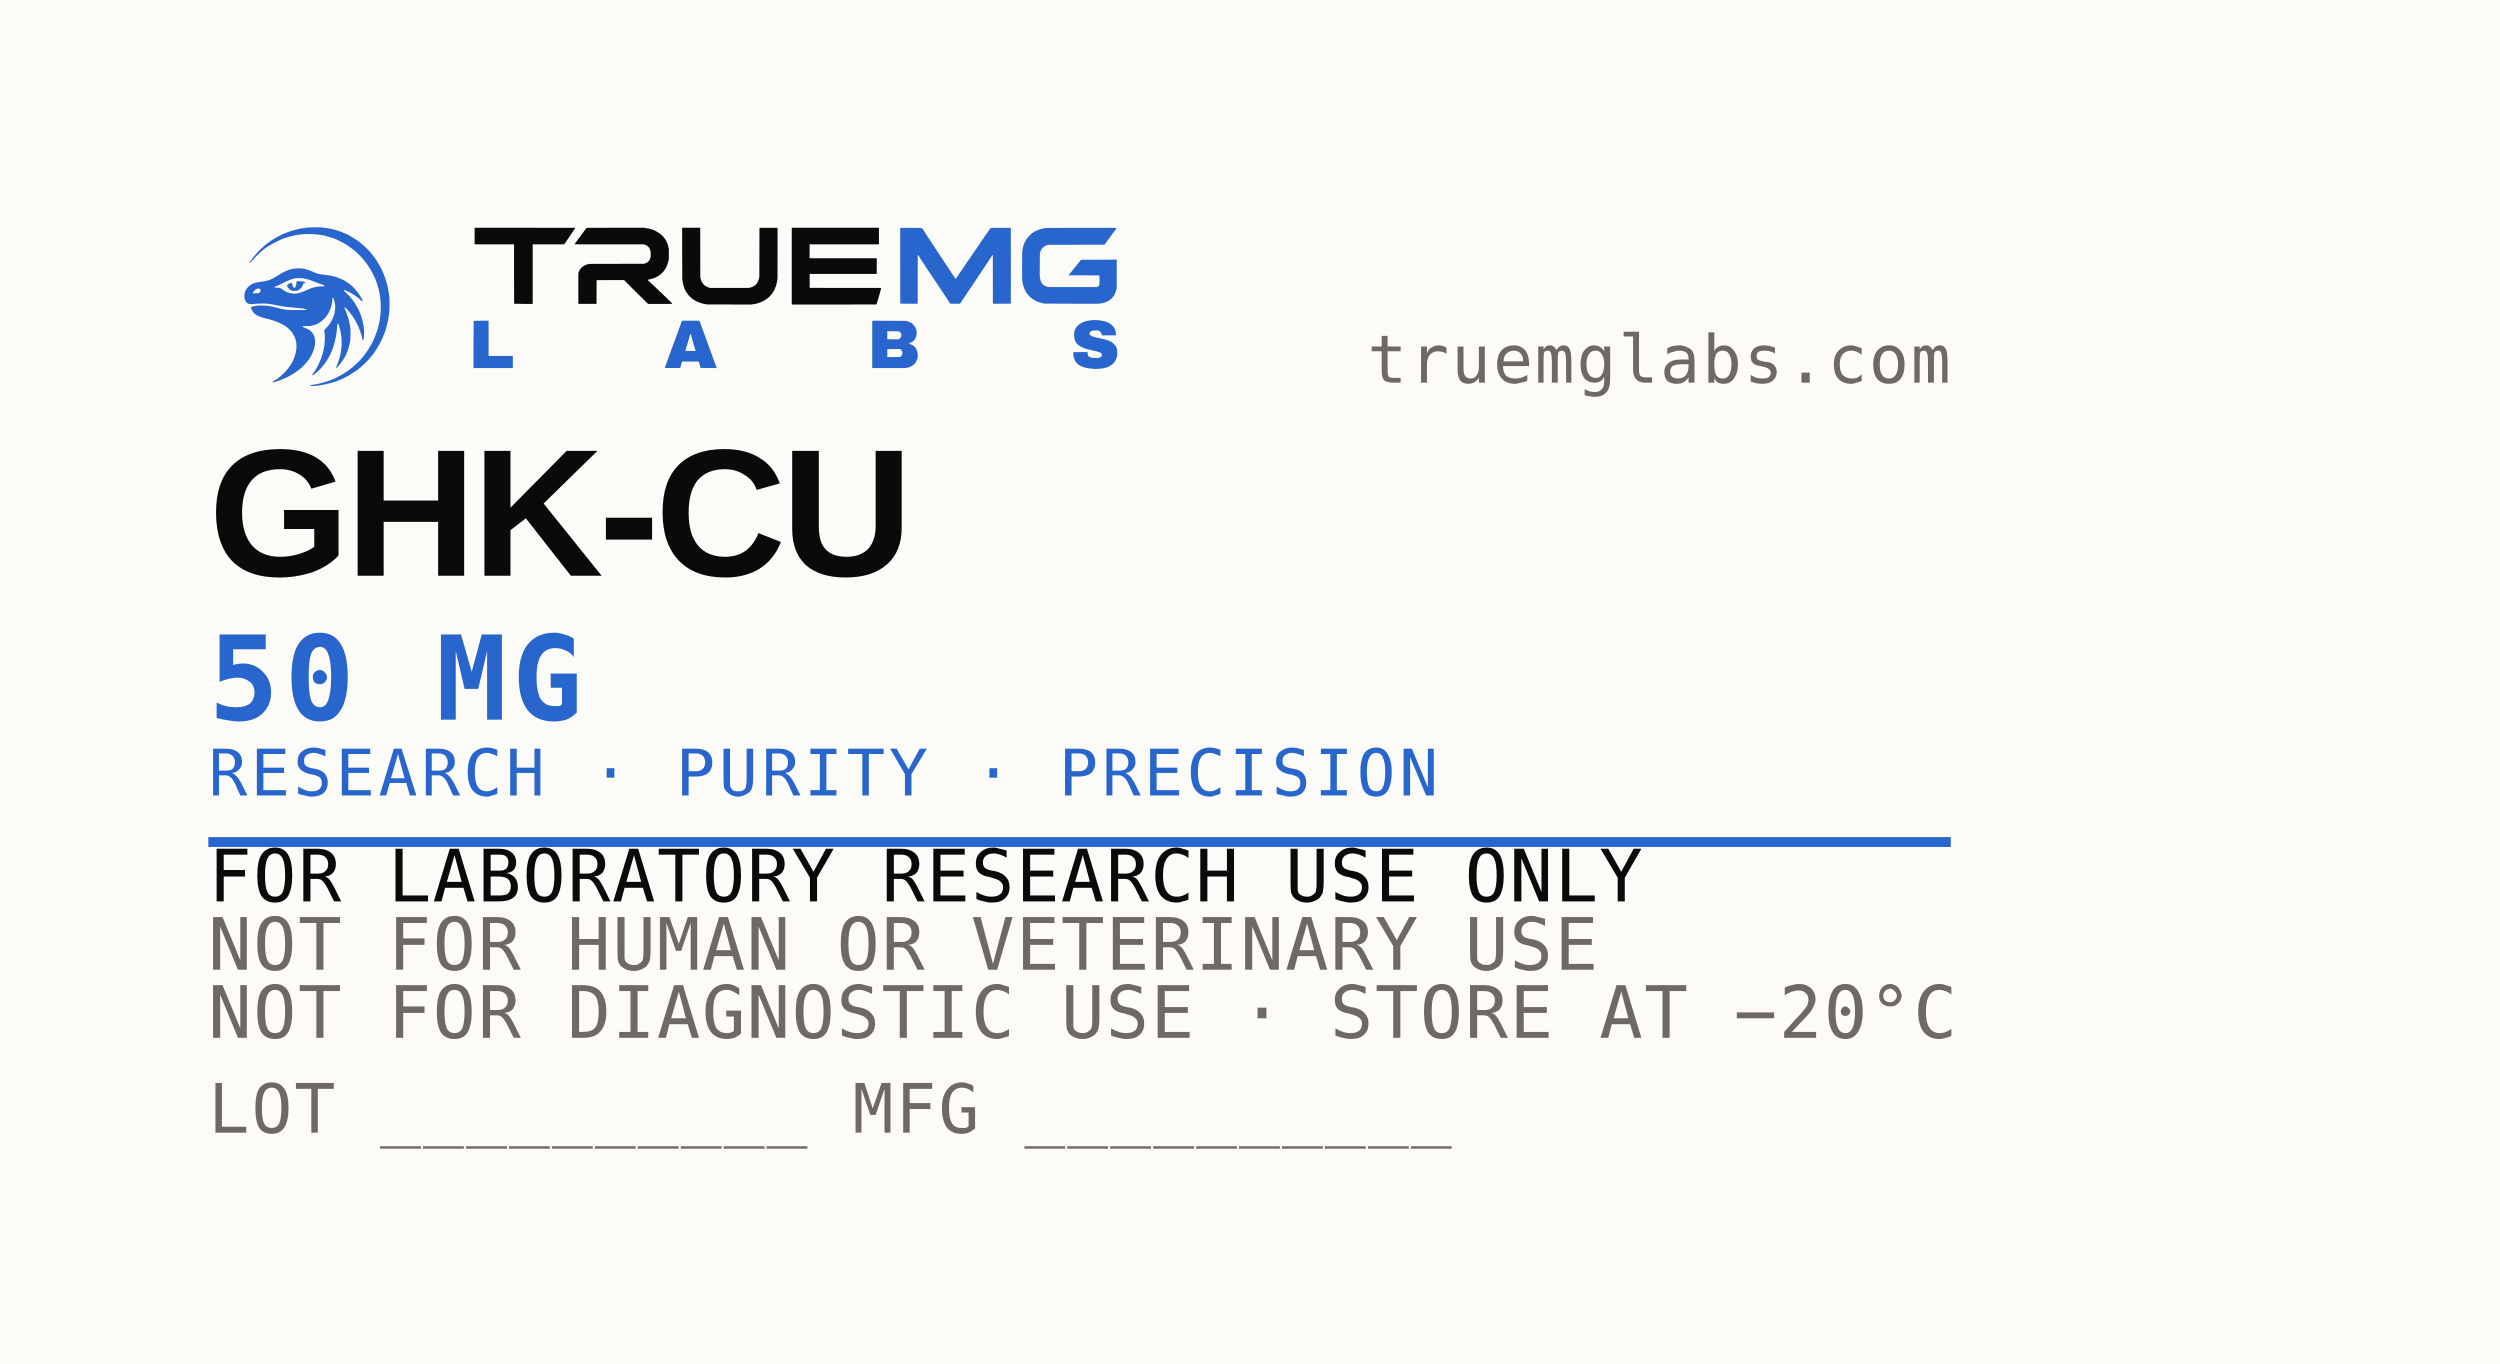
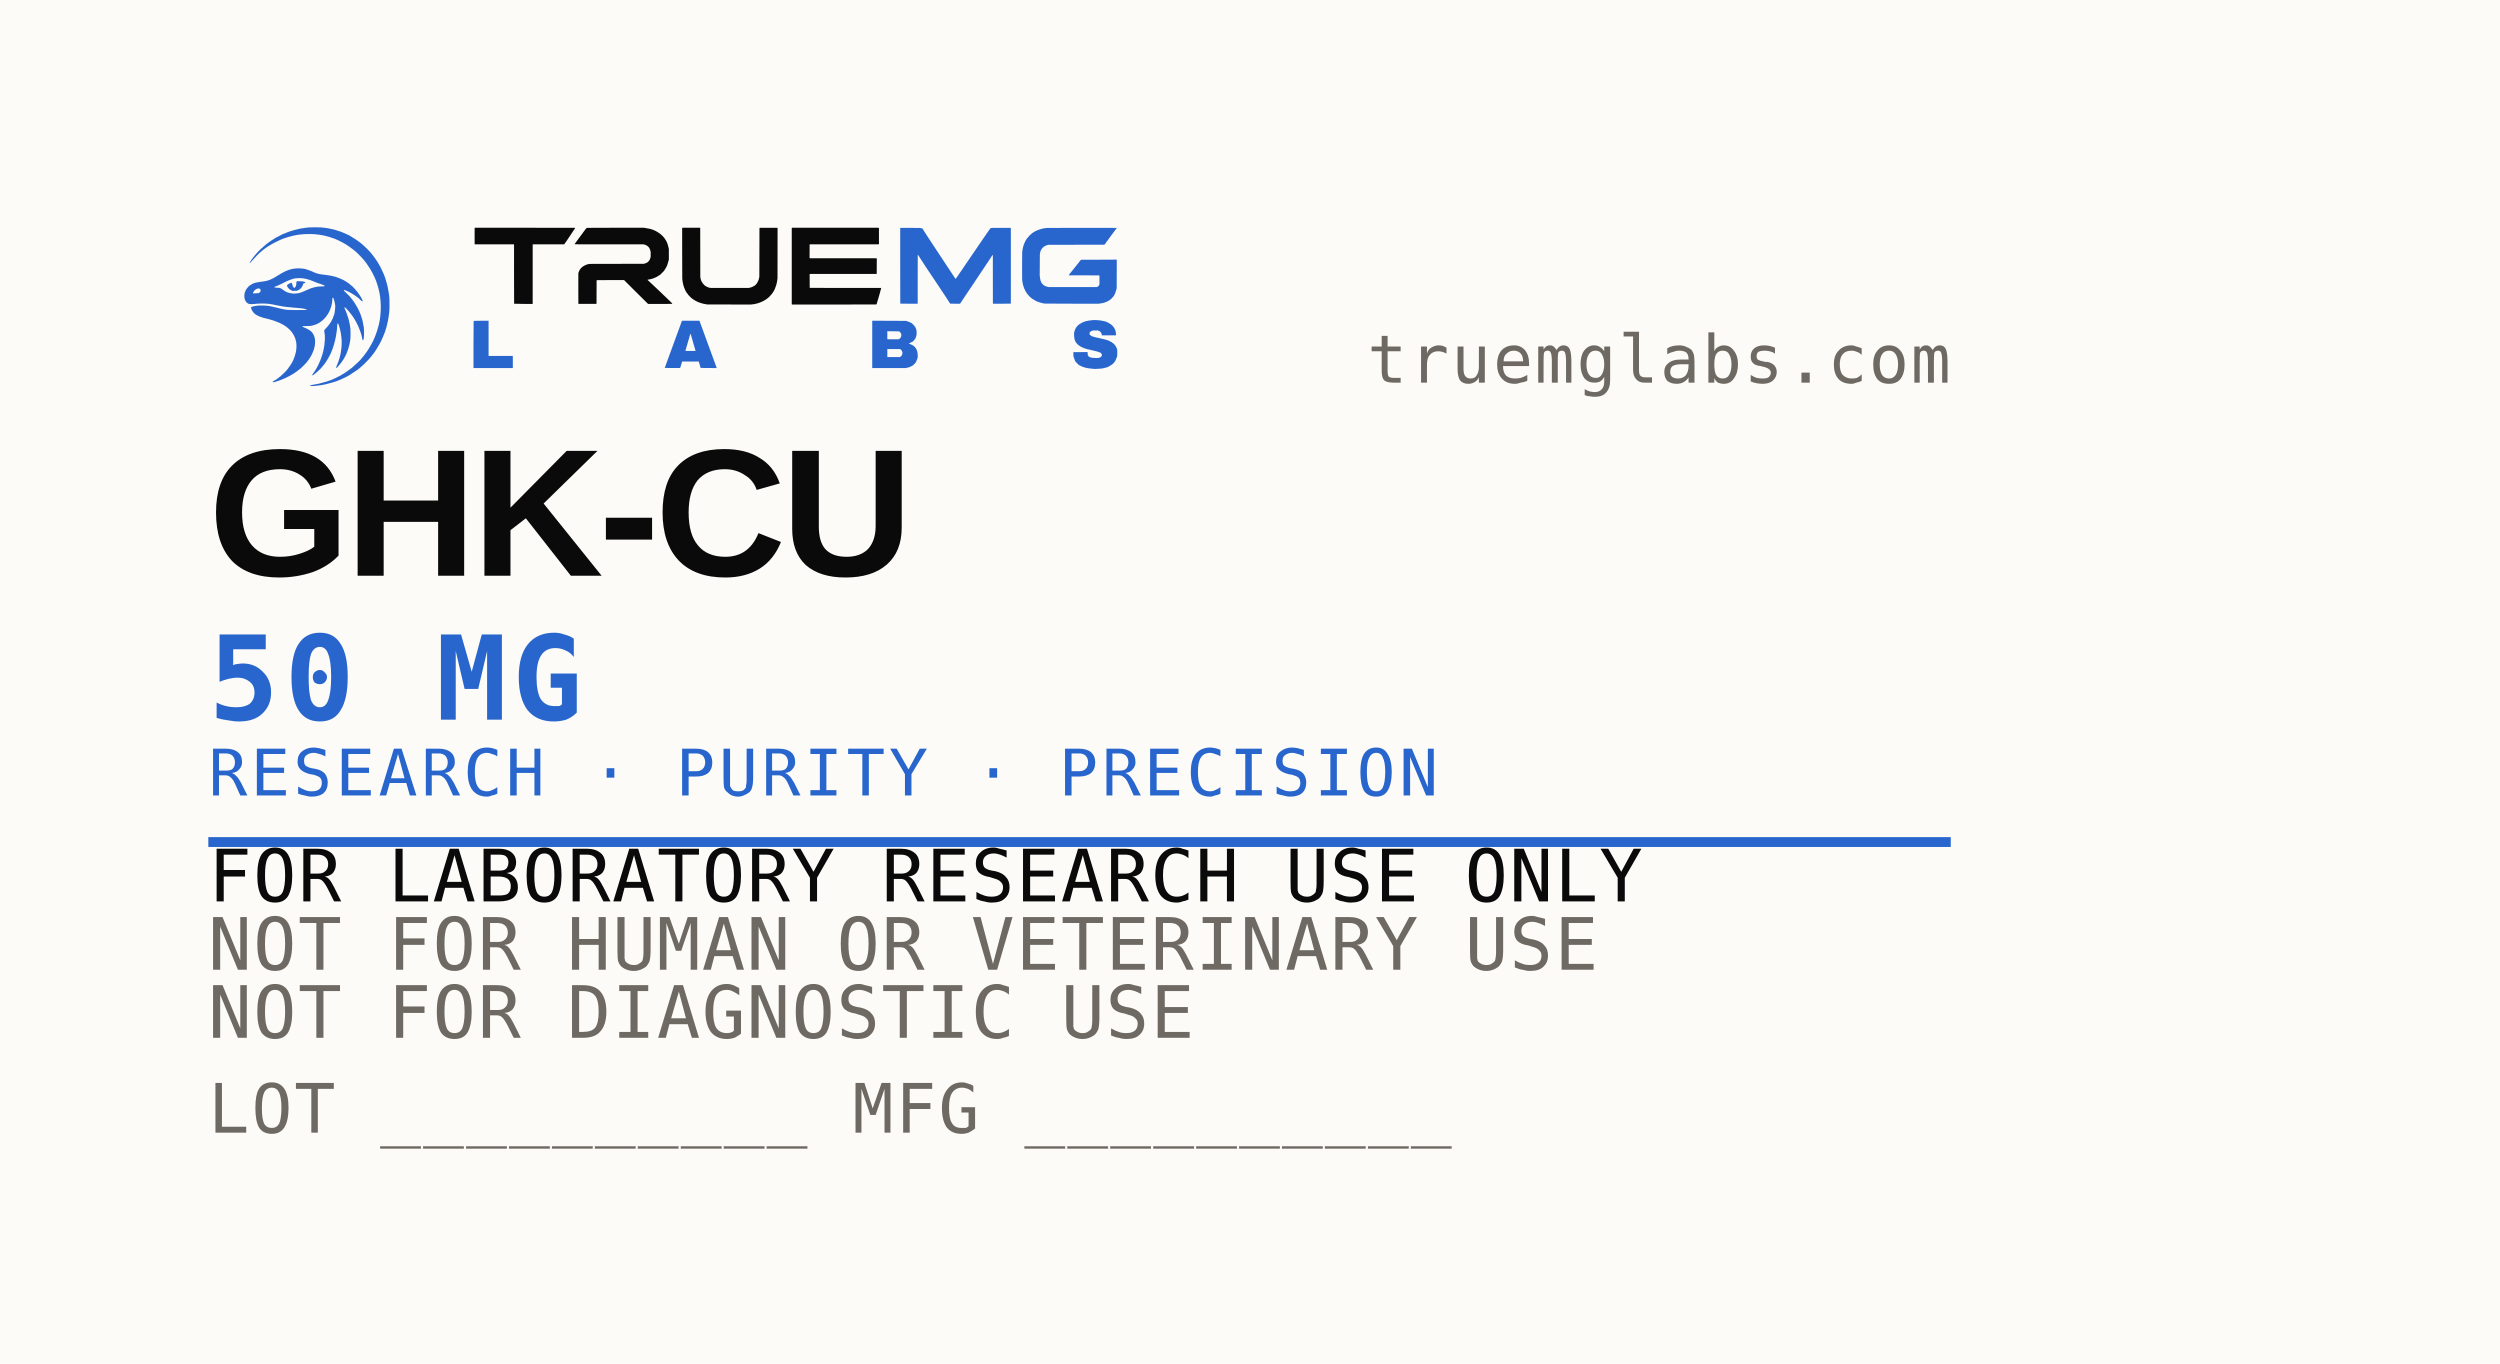
<svg xmlns="http://www.w3.org/2000/svg" width="66.0mm" height="36.0mm" viewBox="0 0 66.0 36.0">
  <rect x="0" y="0" width="66.0" height="36.0" fill="#FCFBF8" />
  <g transform="translate(5.500,5.300) scale(0.0035)">
    <g transform="translate(0,1600) scale(0.025,-0.025)" fill="#2866CD" stroke="none">
      <path d="M30400 55957 c-297 -16 -720 -59 -940 -94 -220 -35 -598 -91 -840 -124 -768 -105 -982 -149 -2060 -419 -187 -47 -520 -130 -740 -184 -821 -204 -2477 -801 -3440 -1242 -528 -241 -1624 -809 -2100 -1086 -590 -345 -2063 -1335 -2434 -1636 -184 -150 -429 -344 -546 -432 -225 -171 -418 -340 -1592 -1400 -171 -154 -354 -346 -408 -427 -53 -81 -151 -178 -217 -217 -65 -39 -332 -323 -591 -631 -260 -307 -536 -632 -615 -722 -79 -90 -204 -252 -278 -361 -74 -110 -192 -263 -262 -340 -114 -126 -263 -343 -696 -1013 -216 -334 -206 -561 14 -319 54 61 220 236 368 390 148 154 351 382 453 506 583 717 1913 2044 2524 2520 187 146 376 305 420 354 124 139 986 773 1403 1033 152 95 430 269 617 387 719 454 2073 1166 2860 1505 308 133 603 269 657 303 136 88 871 359 1323 488 209 60 422 131 472 159 51 28 280 93 509 144 229 52 529 139 668 194 138 54 485 138 771 186 286 48 664 121 840 162 176 41 500 94 720 119 220 24 553 61 740 82 1195 135 2877 157 4140 55 2107 -171 3829 -563 6000 -1368 547 -203 1543 -682 2440 -1172 805 -441 925 -512 1273 -757 172 -121 406 -279 520 -351 314 -199 918 -640 1261 -920 168 -138 414 -333 546 -433 671 -512 2476 -2380 3072 -3178 171 -230 399 -535 507 -678 203 -270 597 -862 1144 -1720 301 -472 1075 -1973 1331 -2582 244 -582 288 -689 440 -1078 157 -402 526 -1548 526 -1634 0 -25 63 -271 139 -546 425 -1525 659 -3281 692 -5200 24 -1413 -143 -3550 -352 -4500 -43 -198 -116 -563 -160 -812 -45 -249 -115 -537 -156 -640 -40 -103 -95 -296 -122 -428 -70 -351 -400 -1420 -556 -1800 -45 -110 -126 -335 -179 -500 -303 -935 -1266 -2951 -1690 -3540 -48 -66 -136 -217 -195 -335 -59 -118 -223 -384 -363 -590 -141 -206 -291 -442 -333 -525 -80 -157 -865 -1223 -1119 -1521 -80 -93 -265 -302 -411 -463 -146 -160 -293 -345 -327 -409 -114 -218 -2195 -2185 -2830 -2676 -482 -373 -1297 -962 -1638 -1185 -187 -123 -392 -257 -455 -299 -933 -620 -1772 -1089 -2765 -1547 -1211 -558 -1273 -583 -2220 -892 -165 -54 -462 -153 -659 -220 -404 -137 -1597 -460 -1841 -499 -88 -14 -268 -60 -400 -101 -132 -42 -497 -113 -811 -159 -315 -46 -711 -117 -880 -159 -170 -41 -410 -95 -534 -119 -231 -46 -397 -133 -347 -183 95 -94 798 -124 1312 -56 165 22 480 57 700 78 872 82 1752 214 2260 340 209 52 470 107 580 122 229 33 1212 293 1670 443 170 56 494 152 720 213 225 62 554 167 730 234 812 310 1131 440 1222 499 54 35 216 108 361 162 314 117 1446 662 1757 846 121 71 355 207 520 301 366 210 1934 1241 2396 1576 184 134 481 371 660 526 178 155 414 350 524 433 303 227 1686 1577 2220 2165 530 584 702 788 1026 1220 124 165 288 365 363 445 76 80 195 237 265 348 69 111 214 324 322 474 107 150 267 390 356 533 591 958 912 1505 1022 1741 70 149 190 374 268 501 77 128 192 355 255 505 63 150 272 615 464 1033 191 418 388 895 437 1060 48 165 128 376 176 469 47 93 114 299 147 457 34 159 105 389 159 511 54 123 134 394 178 603 44 209 133 578 197 820 205 766 368 1607 466 2396 53 420 127 980 164 1244 103 719 104 3773 2 4678 -40 351 -80 651 -89 666 -10 15 -53 304 -97 642 -44 338 -123 794 -176 1014 -53 220 -110 499 -126 620 -35 263 -450 1784 -595 2180 -56 154 -103 326 -103 383 -1 57 -46 192 -102 300 -55 108 -130 296 -165 417 -36 121 -106 301 -157 400 -51 99 -137 297 -190 440 -127 339 -665 1495 -792 1700 -54 88 -134 241 -177 340 -180 415 -1143 1960 -1598 2567 -399 531 -784 1023 -1271 1625 -285 353 -1603 1669 -2131 2128 -215 187 -483 422 -594 522 -112 101 -303 252 -424 337 -121 85 -274 203 -340 262 -268 241 -2259 1538 -2760 1799 -154 81 -352 185 -440 232 -251 134 -937 448 -980 448 -21 0 -151 53 -289 119 -523 248 -1616 649 -2243 823 -194 54 -383 113 -420 133 -38 19 -212 65 -388 103 -176 37 -574 130 -885 205 -311 75 -689 154 -840 175 -151 22 -572 84 -935 139 -363 54 -912 118 -1220 141 -624 46 -2827 46 -3660 -1z" />
      <path d="M26520 43595 c-1503 -101 -2804 -534 -4460 -1485 -714 -409 -983 -571 -1100 -661 -55 -43 -163 -110 -240 -149 -77 -40 -201 -119 -276 -176 -252 -192 -912 -540 -1832 -966 -362 -168 -1371 -434 -1832 -483 -220 -24 -849 -105 -1397 -181 -1084 -151 -1615 -302 -2108 -598 -124 -75 -244 -136 -267 -136 -23 0 -123 -62 -222 -138 -99 -75 -243 -170 -319 -210 -194 -101 -835 -791 -958 -1032 -57 -110 -148 -261 -204 -335 -55 -74 -113 -191 -127 -260 -15 -69 -77 -242 -139 -385 -93 -215 -119 -350 -150 -780 -62 -878 26 -1314 388 -1935 234 -401 636 -717 1052 -828 273 -73 1001 -73 1501 0 1439 208 4011 182 5050 -52 99 -22 459 -87 800 -145 341 -57 728 -138 860 -179 132 -41 510 -114 840 -162 330 -47 780 -129 1000 -181 220 -51 607 -113 860 -136 253 -24 865 -80 1360 -124 495 -45 981 -98 1080 -118 99 -20 306 -37 460 -38 354 -3 1780 -140 2269 -220 561 -91 1231 -246 1282 -297 107 -107 -50 -145 -708 -168 -1005 -37 -4364 -9 -5019 41 -919 71 -2277 343 -3524 706 -295 86 -642 164 -1920 435 -801 170 -2892 235 -3833 119 -689 -85 -1433 -246 -1627 -352 -142 -77 -161 -105 -172 -254 -7 -100 14 -219 54 -296 36 -70 115 -247 175 -392 132 -321 525 -849 832 -1119 668 -585 2172 -1205 3551 -1464 184 -34 412 -90 507 -124 95 -34 263 -78 373 -99 481 -89 2334 -717 2607 -883 70 -43 250 -120 400 -172 244 -83 464 -195 1313 -665 764 -423 1614 -1125 2248 -1858 531 -613 1106 -1620 1268 -2220 39 -143 124 -429 189 -636 240 -761 257 -2233 37 -3317 -217 -1075 -632 -2255 -1116 -3173 -229 -434 -819 -1321 -1340 -2014 -1001 -1331 -3082 -3113 -4317 -3698 -201 -95 -291 -207 -251 -311 40 -104 505 -42 935 126 201 79 390 143 420 143 30 0 161 38 291 85 130 47 425 153 656 235 1057 378 1752 700 3120 1446 773 421 1073 619 2200 1450 708 522 898 688 1617 1407 888 889 1167 1215 1709 1992 459 658 952 1543 1074 1925 28 88 87 232 131 320 162 320 426 1184 487 1588 34 226 81 482 105 568 24 86 47 446 51 800 5 574 -6 700 -108 1164 -196 892 -591 1610 -1163 2111 -348 305 -1330 854 -1763 986 -288 88 -828 392 -822 463 7 83 242 104 886 80 867 -32 1816 58 2336 222 198 62 469 141 603 175 749 190 2014 1010 2759 1788 834 871 1481 1889 1872 2948 371 1003 586 2015 587 2767 0 510 43 700 159 700 169 0 460 -829 623 -1780 l107 -620 -22 -660 c-20 -592 -86 -1119 -231 -1831 -41 -202 -387 -1161 -474 -1316 -22 -40 -93 -192 -157 -337 -367 -838 -1079 -1848 -1882 -2673 -599 -615 -608 -633 -509 -1135 146 -744 192 -1447 147 -2272 -48 -871 -109 -1582 -139 -1632 -12 -18 -67 -361 -124 -762 -56 -401 -146 -867 -198 -1036 -53 -168 -107 -378 -122 -466 -14 -88 -78 -322 -141 -520 -64 -198 -160 -504 -214 -680 -152 -499 -411 -1216 -459 -1274 -24 -29 -90 -177 -147 -329 -57 -152 -145 -349 -195 -437 -51 -88 -122 -250 -158 -360 -36 -110 -119 -281 -185 -380 -66 -99 -120 -197 -120 -218 0 -20 -72 -160 -160 -310 -88 -149 -235 -402 -327 -562 -315 -549 -487 -810 -761 -1157 -516 -654 -501 -911 32 -556 404 269 1699 1403 2036 1782 132 149 367 412 523 584 778 860 1696 2237 2305 3457 131 264 289 579 351 700 62 121 141 322 177 448 36 125 128 358 204 519 77 160 140 315 140 345 0 29 52 183 115 341 392 980 975 3467 1107 4727 32 308 86 767 118 1020 33 253 61 649 62 880 5 962 253 961 558 -3 94 -296 211 -735 261 -977 49 -242 135 -611 191 -820 55 -209 121 -587 145 -840 25 -253 62 -559 82 -680 172 -1013 156 -2619 -38 -3940 -42 -286 -88 -619 -102 -740 -14 -121 -76 -427 -137 -680 -61 -253 -150 -622 -197 -820 -127 -538 -590 -1900 -721 -2122 -39 -66 -146 -312 -238 -546 -153 -393 -176 -552 -79 -552 54 0 393 237 393 275 0 17 149 195 331 395 955 1050 1835 2420 2383 3710 337 792 716 1965 832 2574 36 190 109 535 161 766 162 707 225 1653 199 3000 -22 1204 -30 1285 -245 2420 -174 915 -259 1298 -325 1453 -34 81 -78 246 -98 366 -20 121 -90 346 -154 500 -65 155 -172 452 -238 661 -219 697 -371 1096 -590 1549 -225 468 -255 587 -158 625 60 23 542 -311 542 -375 0 -18 167 -210 371 -426 204 -216 424 -465 490 -553 65 -88 227 -295 361 -460 806 -1000 1475 -2061 2055 -3260 159 -330 307 -633 329 -674 87 -161 473 -1149 536 -1371 37 -129 117 -352 179 -495 130 -300 330 -1063 443 -1694 78 -431 162 -666 238 -666 74 0 192 250 233 495 136 809 151 2549 29 3405 -164 1155 -478 2567 -677 3046 -53 129 -120 333 -147 454 -28 121 -91 301 -140 400 -49 99 -112 252 -139 340 -263 842 -1447 2937 -2313 4092 -647 863 -1321 1593 -2113 2292 -380 335 -559 564 -507 649 35 57 368 -4 513 -94 72 -44 234 -116 359 -159 125 -43 285 -113 354 -156 69 -43 225 -117 346 -164 193 -76 779 -416 1600 -929 143 -89 368 -246 500 -349 132 -103 324 -236 427 -295 103 -59 226 -156 273 -217 47 -60 209 -209 361 -330 151 -121 341 -298 423 -393 147 -172 412 -367 500 -367 65 0 11 374 -86 593 -41 95 -200 374 -352 620 -152 246 -308 510 -346 587 -75 150 -584 868 -818 1153 -619 756 -1136 1324 -1463 1607 -910 786 -1306 1090 -1806 1385 -172 102 -385 235 -473 295 -208 143 -717 397 -1153 577 -191 79 -504 209 -697 289 -192 80 -485 187 -650 238 -165 50 -453 139 -640 196 -545 168 -1843 407 -2580 476 -374 34 -869 97 -1100 139 -231 41 -582 94 -780 116 -361 41 -1191 293 -1520 460 -595 303 -1597 706 -2220 892 -828 248 -1011 292 -1227 295 -114 1 -339 19 -500 39 -451 57 -1085 72 -1593 38z m1750 -2955 c603 -47 1755 -303 2219 -493 182 -75 385 -148 451 -164 66 -15 237 -80 380 -143 809 -358 2387 -945 3079 -1146 331 -96 539 -198 665 -324 l62 -61 -65 -65 c-53 -53 -213 -68 -952 -89 -973 -28 -1196 -54 -1970 -230 -915 -207 -1807 -533 -2759 -1007 -349 -173 -1455 -617 -1800 -722 -198 -60 -1095 -189 -1477 -212 -768 -46 -2093 236 -2671 568 -510 292 -675 400 -952 621 -165 132 -444 309 -620 393 l-320 152 -722 36 c-406 19 -761 55 -810 82 -106 56 -115 157 -18 191 39 13 178 68 310 123 132 55 384 151 560 213 176 62 653 285 1060 495 407 211 947 483 1200 605 253 122 559 273 680 335 121 62 328 144 460 181 132 37 313 110 402 161 90 52 307 131 483 176 176 45 382 108 458 139 375 156 1784 254 2667 185z m-12741 -3188 c84 -49 157 -141 206 -259 153 -369 -11 -726 -452 -985 l-183 -108 -600 0 c-407 0 -628 -16 -687 -50 -118 -67 -232 -63 -294 11 -172 208 461 1091 900 1255 118 44 284 119 368 165 187 103 540 89 742 -29z" />
      <path d="M26687 39620 l-119 -100 -18 -470 c-17 -409 -36 -512 -147 -790 -197 -494 -466 -674 -672 -450 -159 174 -361 642 -408 950 -51 326 -114 458 -237 490 -131 34 -1056 -420 -1251 -615 -316 -316 318 -1235 1125 -1629 l379 -186 681 3 680 2 425 205 c315 151 495 269 691 452 333 312 649 831 725 1190 68 324 93 351 426 450 314 94 364 159 230 301 -178 190 -840 297 -1832 297 l-559 0 -119 -100z" />
    </g>
  </g>
  <g transform="translate(12.500,6.000) scale(0.003017)">
    <g transform="translate(0,681) scale(0.025,-0.025)" stroke="none">
      <g fill="#0A0A0B">
        <path d="M465 27020 l-58 -59 -15 -2770 c-8 -1524 0 -2802 18 -2841 l33 -70 6816 0 6815 0 61 -61 61 -61 -3 -10322 c-2 -5867 12 -10336 32 -10355 19 -18 1457 -45 3195 -61 l3160 -28 70 77 70 78 0 10325 0 10325 77 42 78 41 5439 0 5440 0 86 110 c125 160 843 1198 1065 1538 295 455 724 1099 1709 2569 l910 1356 -12 104 -12 103 -17488 9 -17488 9 -59 -58z" />
        <path d="M39653 27037 c-49 -18 -221 -200 -384 -405 -458 -576 -1855 -2468 -2161 -2925 -179 -268 -743 -1037 -1416 -1929 -166 -221 -278 -407 -266 -440 l22 -57 12086 -12 12086 -12 278 -88 c640 -203 1152 -536 1485 -965 307 -395 445 -712 569 -1304 l66 -320 0 -800 0 -800 -66 -300 c-181 -812 -569 -1408 -1152 -1768 -273 -168 -352 -202 -789 -341 l-351 -111 -9580 -21 -9580 -22 -300 -72 c-898 -215 -1753 -647 -2317 -1169 -555 -514 -833 -960 -1109 -1776 l-74 -220 -9 -5315 c-6 -2923 5 -5341 24 -5374 l33 -60 3113 -1 3113 0 48 65 47 66 6 4063 c3 2235 15 4080 27 4100 13 21 2011 36 4813 36 l4790 0 4138 -4134 c2275 -2274 4176 -4155 4224 -4180 l88 -46 3836 0 c2110 0 4003 12 4207 26 l369 26 19 50 c22 57 -449 537 -1427 1453 -693 648 -3219 3069 -3680 3525 -144 143 -513 492 -821 776 -307 284 -765 716 -1018 960 -460 444 -678 647 -1334 1239 l-350 316 13 64 12 65 180 30 c98 16 287 47 419 68 1108 179 2211 624 3280 1324 l560 366 620 626 620 626 263 400 c457 695 732 1203 890 1648 218 612 370 1114 408 1352 14 88 56 250 92 360 l67 200 0 1860 0 1860 -67 280 c-37 154 -105 451 -152 660 -425 1916 -1544 3522 -3281 4711 -1373 939 -2719 1447 -4380 1652 -176 22 -437 66 -580 99 l-260 59 -9960 -6 c-5478 -3 -9999 -20 -10047 -38z" />
        <path d="M73081 27003 l-41 -78 3 -8632 c2 -4748 18 -8831 36 -9073 101 -1383 432 -2698 970 -3860 66 -143 137 -296 156 -340 20 -44 107 -188 194 -320 88 -132 189 -294 225 -360 209 -379 985 -1283 1459 -1702 967 -852 2219 -1538 3517 -1926 650 -194 1101 -302 1480 -354 165 -23 381 -62 480 -87 l180 -46 7678 -14 7679 -14 341 41 c875 105 996 127 1782 328 1078 274 2363 850 3164 1418 90 64 252 177 360 252 187 130 549 429 780 644 172 160 902 995 1009 1154 55 80 204 315 333 521 129 206 275 440 325 520 50 80 106 181 125 225 20 44 83 188 142 320 184 414 294 707 421 1120 67 220 148 481 179 580 32 99 77 306 101 460 24 154 62 337 84 406 22 69 70 384 107 700 l66 574 11 8700 12 8700 -51 100 -50 100 -3067 0 -3067 0 -52 -52 -52 -52 -24 -8508 -24 -8508 -44 -260 c-110 -664 -270 -1122 -588 -1684 -416 -734 -817 -1122 -1520 -1473 -547 -273 -643 -308 -1159 -424 l-449 -100 -6776 10 -6776 11 -200 71 c-110 39 -290 99 -400 133 -249 78 -763 334 -1012 503 -573 388 -1285 1345 -1482 1993 -23 77 -72 239 -109 360 -36 121 -85 364 -108 540 l-41 320 -14 8515 -13 8515 -45 55 -46 55 -3073 0 -3074 0 -42 -77z" />
        <path d="M111470 27037 l-70 -41 0 -13357 0 -13356 77 -42 78 -41 14699 0 c8085 0 14727 11 14761 23 73 29 147 254 589 1797 45 154 107 361 140 460 63 190 147 481 240 830 105 394 171 630 288 1030 333 1138 450 1584 428 1620 l-25 40 -12447 1 c-6847 0 -12469 14 -12496 31 l-47 30 -13 2367 -12 2367 52 52 52 52 11644 8 11643 7 44 44 44 44 13 2601 14 2601 -64 97 -64 98 -11636 0 -11636 0 -65 65 -65 65 9 2319 10 2320 55 55 56 56 12035 0 12036 0 42 77 41 78 0 2733 0 2734 -61 88 -61 87 -15129 1 -15129 0 -70 -41z" />
      </g>
      <g fill="#2866CD">
        <path d="M149428 26991 l-69 -51 0 -13193 c0 -7256 10 -13210 23 -13230 14 -22 1228 -37 3012 -37 l2990 0 48 48 48 48 0 8485 c0 4667 11 8496 24 8510 51 51 137 -27 250 -225 101 -177 300 -490 866 -1360 66 -102 354 -541 640 -976 286 -435 601 -923 700 -1084 99 -162 321 -503 493 -760 172 -256 505 -753 740 -1103 235 -350 445 -663 467 -695 22 -31 510 -762 1084 -1623 574 -861 1170 -1754 1324 -1985 154 -231 405 -609 558 -840 153 -231 503 -754 776 -1163 274 -408 516 -772 538 -808 22 -36 195 -296 384 -577 189 -282 556 -836 816 -1232 1081 -1646 1205 -1838 1541 -2380 75 -121 155 -233 178 -249 22 -17 800 -30 1727 -30 l1686 -1 119 135 c65 75 217 295 338 490 237 384 977 1507 1354 2055 228 331 2457 3644 2617 3889 44 67 699 1051 1456 2187 757 1135 1423 2135 1480 2222 180 274 1884 2825 1961 2936 156 223 1269 1899 1393 2098 72 114 250 393 396 620 l265 412 64 -13 65 -12 10 -8456 10 -8455 45 -54 45 -54 3045 1 c1675 0 3068 15 3097 33 l52 33 3 9997 c2 5498 1 11430 -2 13183 l-5 3187 -64 64 -64 64 -3106 -3 -3106 -4 -378 -57 -379 -56 -90 -91 c-86 -86 -510 -688 -1208 -1715 -174 -255 -384 -561 -468 -680 -84 -119 -276 -396 -427 -616 -151 -220 -458 -665 -682 -990 -1061 -1535 -1504 -2184 -2993 -4392 -102 -151 -291 -424 -420 -606 -395 -558 -1826 -2658 -2692 -3952 -243 -363 -534 -795 -646 -960 -362 -533 -933 -1370 -1216 -1780 -151 -220 -481 -706 -734 -1080 -645 -958 -666 -976 -803 -710 -42 83 -173 285 -290 450 -117 165 -304 439 -414 609 -110 170 -319 485 -464 700 -262 388 -699 1050 -1710 2591 -288 440 -580 881 -649 980 -69 99 -254 378 -411 620 -158 242 -361 548 -451 680 -281 410 -2516 3790 -2639 3990 -64 104 -235 365 -380 580 -145 214 -333 498 -417 630 -84 132 -354 546 -599 920 -245 374 -615 940 -823 1259 -207 318 -435 660 -505 760 -71 99 -211 316 -313 481 -101 165 -291 462 -420 660 -130 198 -296 457 -368 575 -72 117 -167 271 -211 341 -44 69 -139 228 -212 352 -169 288 -192 306 -474 358 -129 23 -333 61 -454 84 l-220 41 -3341 16 -3341 15 -70 -51z" />
        <path d="M200748 27015 c-12 -12 -199 -36 -415 -54 -432 -34 -1041 -135 -1353 -224 -1056 -300 -1666 -529 -2360 -890 -1428 -741 -2792 -2118 -3512 -3547 -409 -812 -663 -1509 -787 -2160 -25 -132 -70 -357 -100 -500 -79 -379 -135 -742 -162 -1060 -43 -494 -55 -9253 -14 -9700 56 -610 149 -1204 259 -1660 102 -419 325 -1132 377 -1200 16 -22 80 -166 140 -320 130 -331 384 -846 530 -1076 305 -481 394 -610 605 -874 491 -615 1084 -1182 1642 -1570 290 -202 1442 -860 1505 -860 28 0 101 -26 164 -59 200 -104 621 -251 1093 -383 253 -70 546 -153 651 -184 105 -31 330 -75 500 -97 170 -23 390 -53 489 -68 99 -14 4347 -33 9440 -40 l9260 -14 540 64 c656 78 1322 222 1791 386 457 161 1227 540 1629 803 397 259 1101 959 1378 1369 420 622 746 1395 972 2303 l125 500 14 4945 15 4946 -71 71 -71 71 -1581 -27 c-870 -14 -3652 -26 -6184 -26 l-4603 0 -358 -430 c-730 -878 -909 -1102 -1673 -2099 -240 -314 -558 -715 -706 -891 -148 -176 -383 -466 -523 -644 -337 -431 -699 -871 -887 -1081 -88 -98 -148 -202 -140 -243 l14 -72 5305 -10 5304 -10 53 -64 53 -63 2 -1507 2 -1506 -91 -224 c-110 -274 -304 -474 -603 -623 l-226 -113 -8400 4 -8400 4 -320 70 c-469 102 -882 246 -1179 409 l-261 145 -360 364 -361 364 -139 260 c-255 475 -361 834 -439 1480 -25 209 -65 499 -88 643 l-43 264 25 3744 25 3744 40 105 c22 58 40 190 41 293 1 337 223 944 505 1380 483 748 1297 1294 2194 1474 l240 48 9794 23 9795 22 117 140 c64 77 166 212 225 299 139 203 491 691 749 1038 529 712 1029 1396 1202 1646 106 153 235 331 287 397 354 447 648 839 1069 1427 120 168 302 408 403 532 l184 226 -13 87 -12 88 -12145 8 c-6680 5 -12155 -1 -12167 -13z" />
      </g>
    </g>
    <g transform="translate(0,811.8) scale(2.00071)">
      <g transform="translate(0,214) scale(0.025,-0.025)" fill="#2866CD" stroke="none">
        <path d="M108180 8534 c-883 -105 -1223 -191 -1720 -433 -723 -354 -1137 -832 -1320 -1524 l-62 -237 -3 -388 c-4 -854 255 -1416 851 -1840 580 -413 916 -536 2354 -856 1425 -317 1640 -428 1640 -841 l0 -141 -113 -114 -114 -113 -214 -63 -214 -64 -425 0 c-504 0 -844 55 -1052 172 l-152 85 -83 134 -83 134 -20 258 -21 258 -1245 -10 -1244 -11 9 -334 9 -334 66 -266 c36 -146 121 -374 189 -506 l125 -240 281 -282 281 -281 281 -146 c560 -291 1154 -435 2099 -509 l500 -39 606 38 606 39 461 117 462 116 312 163 c696 362 1073 805 1299 1525 l94 299 -2 560 -2 560 -94 240 c-217 556 -654 973 -1318 1259 -413 178 -717 261 -1834 501 -954 205 -1224 295 -1434 476 l-146 126 -4 173 -5 172 146 134 147 134 173 52 173 51 400 1 400 1 151 -53 c299 -106 549 -418 549 -685 l0 -122 1240 0 1240 0 0 232 c0 429 -157 880 -432 1244 -232 306 -531 541 -948 745 l-360 176 -388 100 c-588 151 -1538 223 -2092 157z" />
        <path d="M27 8413 c-15 -14 -27 -1877 -27 -4140 l0 -4113 3440 0 3440 0 0 1060 0 1060 -2120 0 -2120 0 0 3080 0 3080 -1293 0 c-712 0 -1306 -12 -1320 -27z" />
        <path d="M36449 8370 c-16 -38 -696 -1897 -1510 -4130 l-1482 -4060 1338 -11 c735 -5 1345 -2 1355 8 10 10 94 267 186 571 l167 552 1453 0 1453 0 166 -560 166 -560 1408 -11 1408 -10 -54 150 c-226 634 -2882 7899 -2925 8001 l-54 130 -1523 0 -1524 0 -28 -70z m1733 -2892 c92 -340 278 -981 413 -1425 135 -444 245 -826 245 -850 l0 -43 -880 0 -880 0 0 35 c0 20 118 428 261 908 144 480 325 1099 402 1375 77 276 150 534 162 574 12 40 41 66 65 58 l43 -14 169 -618z" />
        <path d="M69760 4303 l0 -4143 2902 0 2901 0 309 62 308 62 334 158 333 158 252 251 251 252 125 248 c69 137 153 351 185 477 l60 229 -1 321 c-1 601 -160 1085 -470 1430 -201 224 -556 447 -848 535 -133 40 -241 82 -241 95 0 12 146 91 325 175 l324 152 189 177 c231 216 381 483 460 821 l61 257 0 322 1 321 -62 239 c-83 323 -270 621 -559 892 l-241 226 -260 128 c-143 71 -368 160 -499 198 l-239 69 -2950 15 -2950 15 0 -4142z m4807 2197 c59 -44 145 -145 190 -225 l83 -146 0 -196 0 -196 -90 -178 -90 -178 -136 -91 -136 -90 -994 0 -994 0 0 702 0 702 1030 -12 1030 -12 107 -80z m151 -3079 c149 -77 276 -287 306 -506 l24 -176 -47 -179 c-53 -196 -161 -336 -329 -424 l-108 -56 -1082 0 -1082 0 0 700 0 700 1102 0 1102 0 114 -59z" />
      </g>
    </g>
  </g>
  <text x="51.50" y="10.10" text-anchor="end" font-family="IBM Plex Mono, SF Mono, Menlo, monospace" font-size="1.75" letter-spacing="0.05" fill="#6E6A63">truemglabs.com</text>
  <text x="5.5" y="15.20" font-family="Archivo Black, Archivo, Helvetica Neue, Arial, sans-serif" font-weight="900" font-size="4.80" letter-spacing="-0.12" fill="#0A0A0B">GHK-CU</text>
  <text x="5.5" y="19.00" font-family="IBM Plex Mono, SF Mono, Menlo, monospace" font-weight="600" font-size="3.10" letter-spacing="0.14" fill="#2866CD">50 MG</text>
  <text x="5.5" y="21.00" font-family="IBM Plex Mono, SF Mono, Menlo, monospace" font-size="1.7" letter-spacing="0.1" fill="#2866CD">RESEARCH · PURITY · PRECISION</text>
  <rect x="5.5" y="22.10" width="46.00" height="0.26" fill="#2866CD" />
  <text x="5.5" y="23.80" font-family="IBM Plex Mono, SF Mono, Menlo, monospace" font-size="1.90" letter-spacing="0.04" fill="#0A0A0B">FOR LABORATORY RESEARCH USE ONLY</text>
  <text x="5.5" y="25.60" font-family="IBM Plex Mono, SF Mono, Menlo, monospace" font-size="1.90" letter-spacing="0.04" fill="#6E6A63">NOT FOR HUMAN OR VETERINARY USE</text>
-   <text x="5.5" y="27.40" font-family="IBM Plex Mono, SF Mono, Menlo, monospace" font-size="1.90" letter-spacing="0.04" fill="#6E6A63">NOT FOR DIAGNOSTIC USE · STORE AT −20°C</text>
+   <text x="5.5" y="27.40" font-family="IBM Plex Mono, SF Mono, Menlo, monospace" font-size="1.90" letter-spacing="0.04" fill="#6E6A63">NOT FOR DIAGNOSTIC USE</text>
  <text x="5.5" y="29.90" font-family="IBM Plex Mono, SF Mono, Menlo, monospace" font-size="1.80" letter-spacing="0.05" fill="#6E6A63">LOT __________   MFG __________</text>
</svg>
